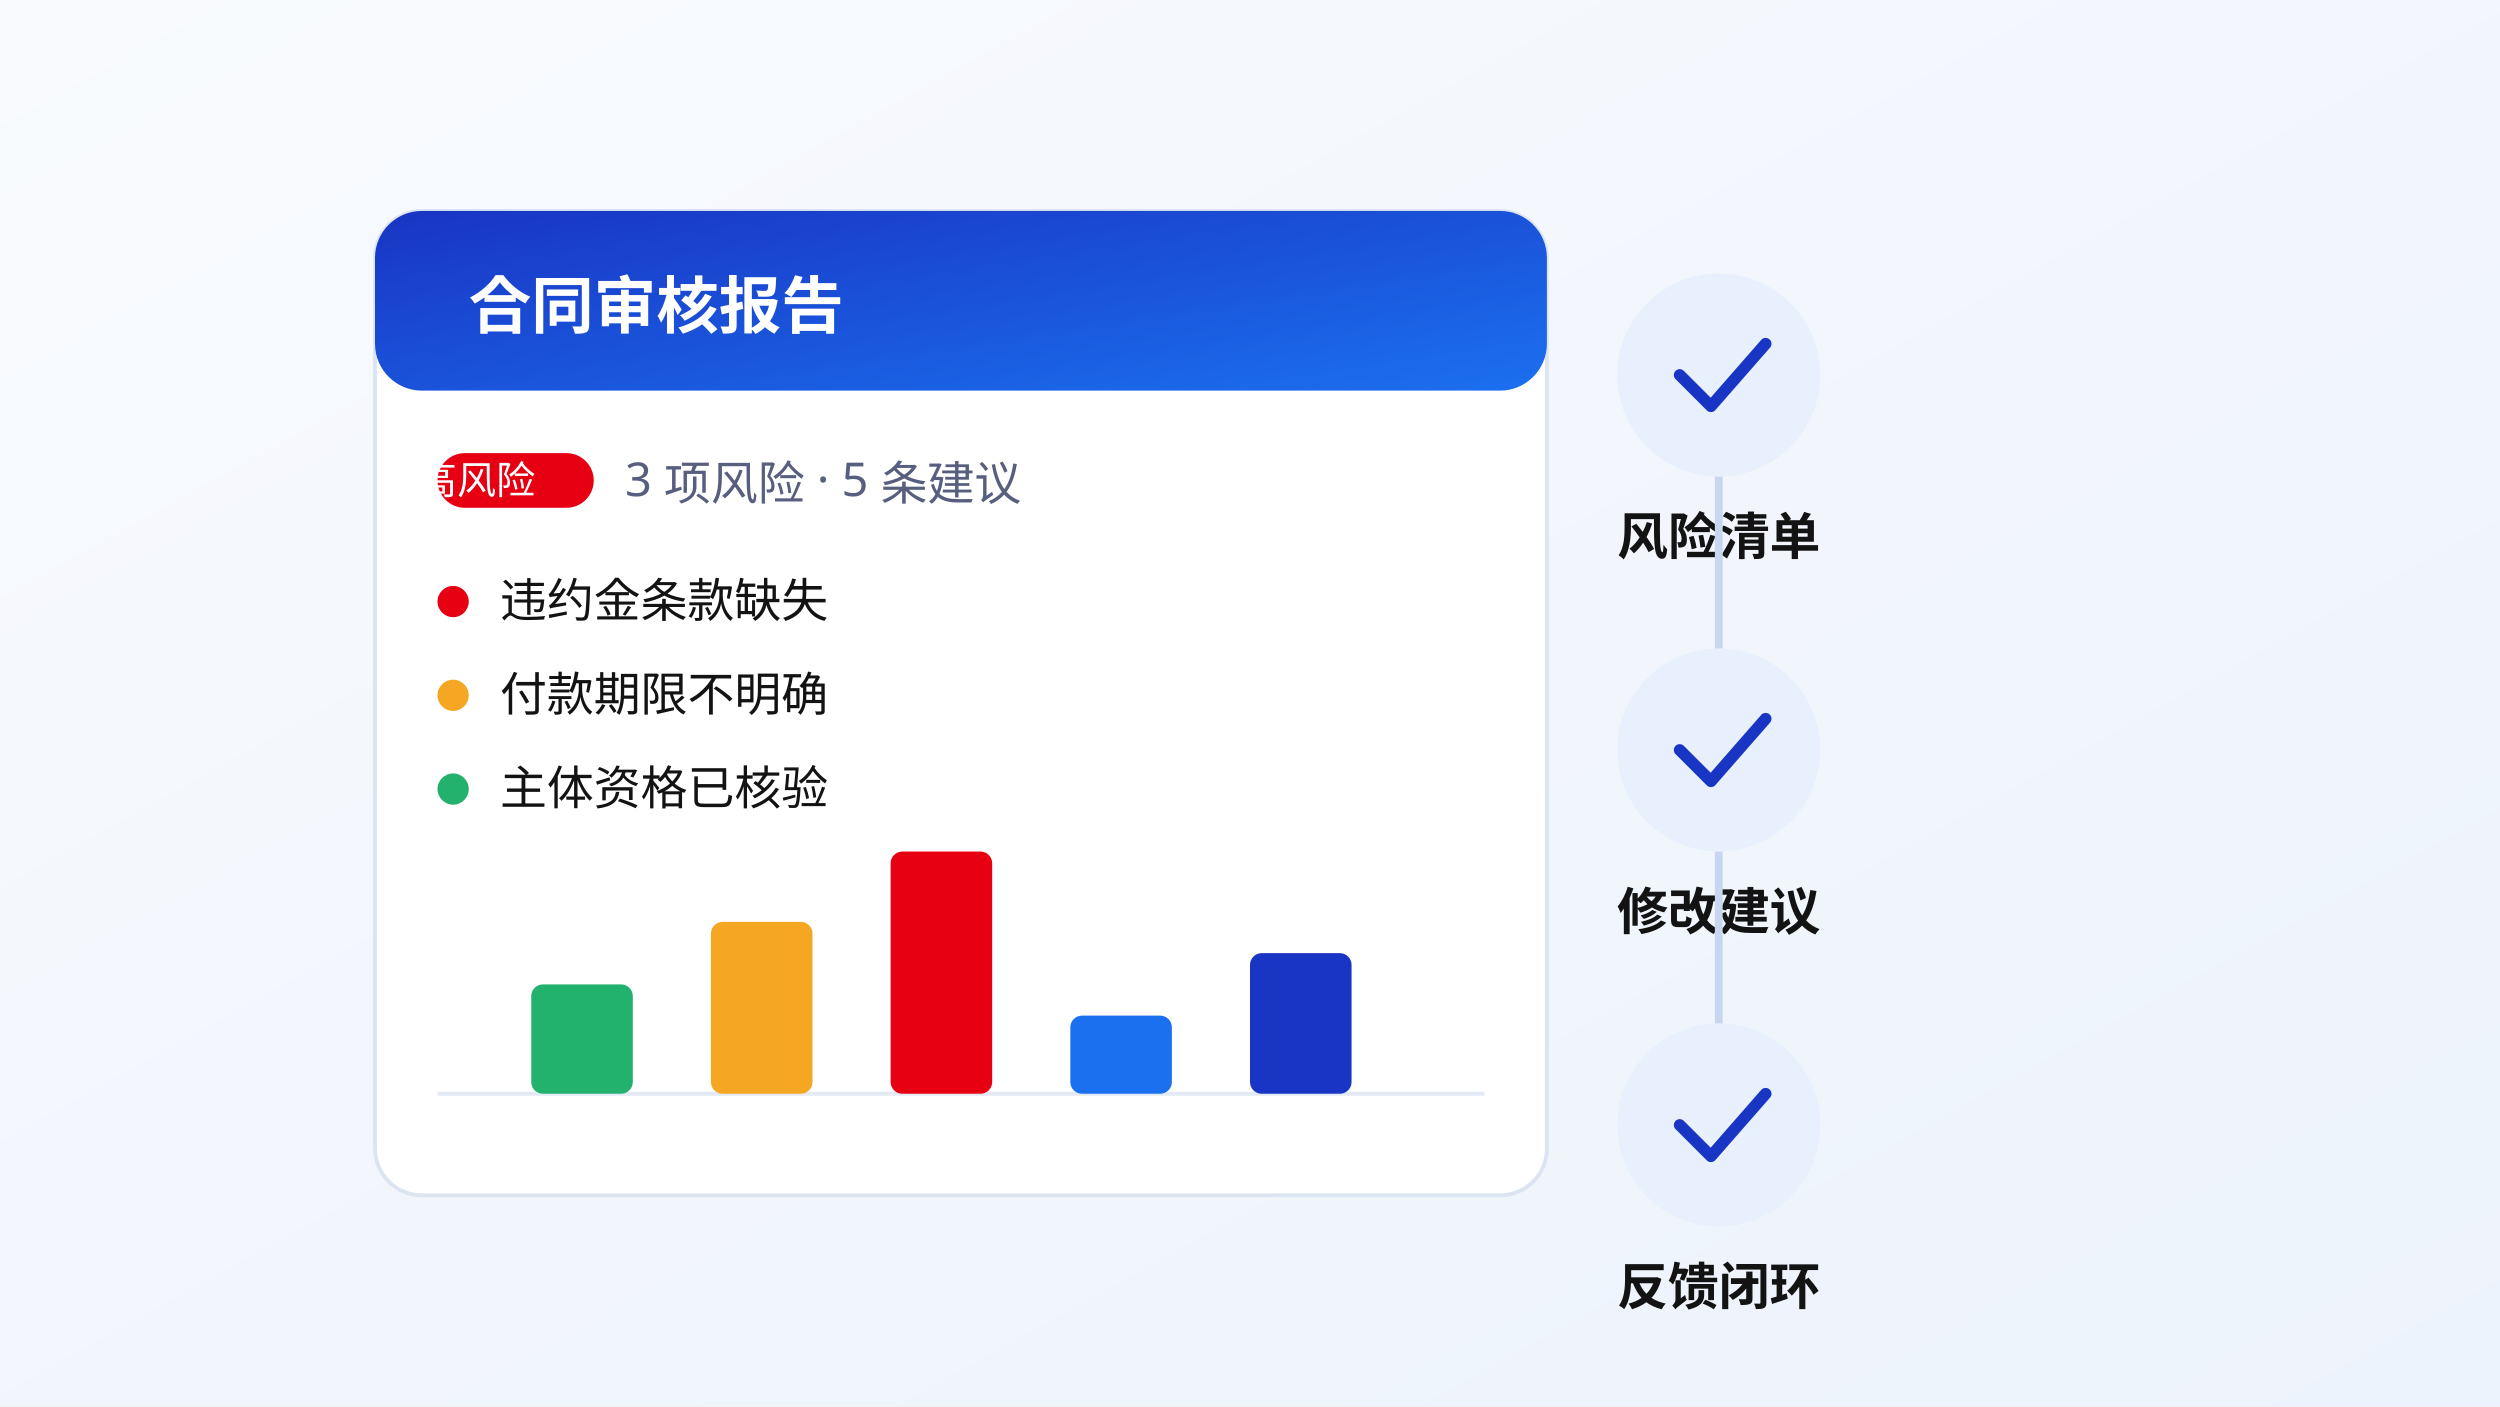
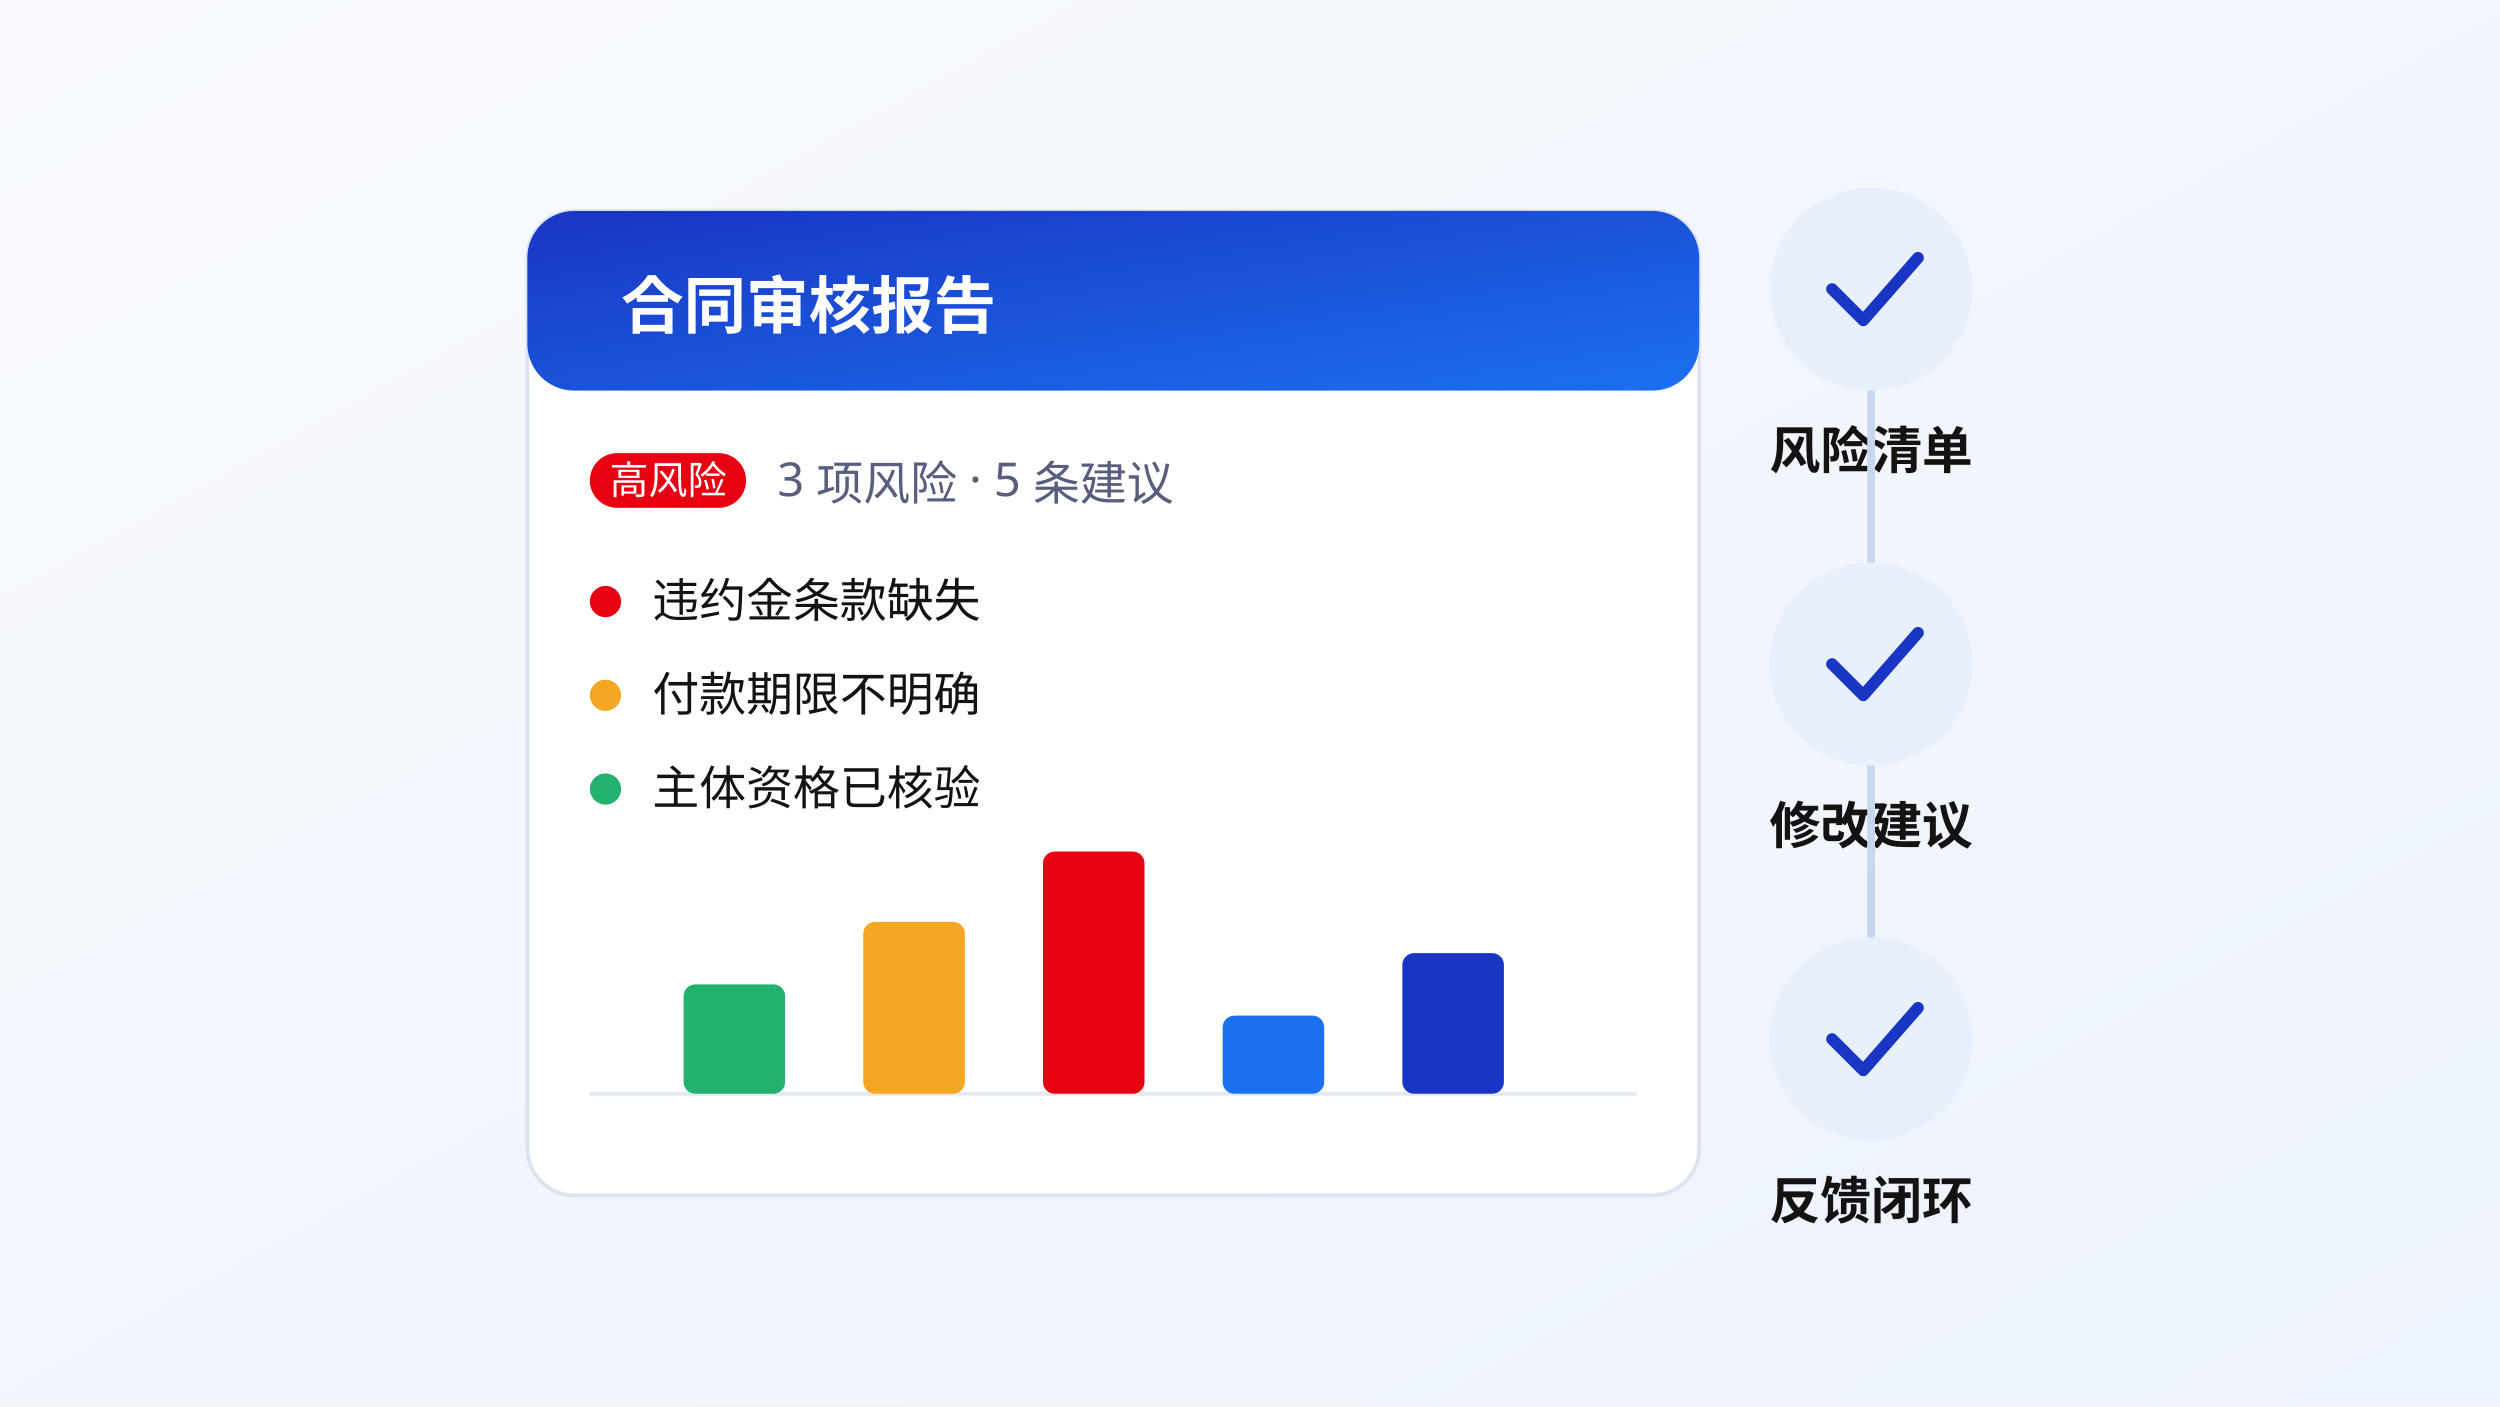
<svg xmlns="http://www.w3.org/2000/svg" viewBox="0 0 640 360" font-family="'PingFang SC','Microsoft YaHei',sans-serif">
  <defs>
    <linearGradient id="f4bg" x1="0" y1="0" x2="1" y2="1">
      <stop offset="0" stop-color="#F8FAFD" />
      <stop offset="1" stop-color="#EDF3FC" />
    </linearGradient>
    <linearGradient id="f4head" x1="0" y1="0" x2="1" y2="1">
      <stop offset="0" stop-color="#1935C3" />
      <stop offset="1" stop-color="#1B70F0" />
    </linearGradient>
  </defs>
  <rect width="640" height="360" fill="url(#f4bg)" />
-   <g transform="translate(96 54)">
+   <g transform="translate(135 54)">
    <rect x="0" y="0" width="300" height="252" rx="12" fill="#fff" stroke="#DCE4F2" />
    <rect x="0" y="0" width="300" height="46" rx="12" fill="url(#f4head)" />
    <text x="24" y="30" font-size="16" font-weight="700" fill="#fff">合同审核报告</text>
    <rect x="16" y="62" width="40" height="14" rx="7" fill="#E60012" />
-     <text x="26" y="72.5" font-size="10" fill="#fff" text-anchor="middle">高风险</text>
+     <text x="36" y="72.5" font-size="10" fill="#fff" text-anchor="middle">高风险</text>
    <text x="64" y="73" font-size="12" fill="#585E7D">3 项风险 · 5 条建议</text>
    <g font-size="12">
      <circle cx="20" cy="100" r="4" fill="#E60012" />
      <text x="32" y="104" fill="#131313">违约金条款缺失</text>
      <circle cx="20" cy="124" r="4" fill="#F5A623" />
      <text x="32" y="128" fill="#131313">付款期限不明确</text>
      <circle cx="20" cy="148" r="4" fill="#23B26D" />
      <text x="32" y="152" fill="#131313">主体资格已核验</text>
    </g>
    <g>
      <line x1="16" y1="226" x2="284" y2="226" stroke="#E3EAF5" />
      <rect x="40" y="198" width="26" height="28" rx="3" fill="#23B26D" />
      <rect x="86" y="182" width="26" height="44" rx="3" fill="#F5A623" />
      <rect x="132" y="164" width="26" height="62" rx="3" fill="#E60012" />
      <rect x="178" y="206" width="26" height="20" rx="3" fill="#1B70F0" />
      <rect x="224" y="190" width="26" height="36" rx="3" fill="#1935C3" />
    </g>
  </g>
-   <g transform="translate(440 96)">
+   <g transform="translate(479 74)">
    <g>
      <circle cx="0" cy="0" r="26" fill="#E8F0FE" />
      <path d="M-10 0 L-2 8 L12 -8" stroke="#1935C3" stroke-width="3" fill="none" stroke-linecap="round" stroke-linejoin="round" />
    </g>
    <text x="0" y="46" font-size="13" font-weight="600" fill="#131313" text-anchor="middle">风险清单</text>
    <g transform="translate(0 96)">
      <circle cx="0" cy="0" r="26" fill="#E8F0FE" />
      <path d="M-10 0 L-2 8 L12 -8" stroke="#1935C3" stroke-width="3" fill="none" stroke-linecap="round" stroke-linejoin="round" />
    </g>
    <text x="0" y="142" font-size="13" font-weight="600" fill="#131313" text-anchor="middle">修改建议</text>
    <g transform="translate(0 192)">
      <circle cx="0" cy="0" r="26" fill="#E8F0FE" />
      <path d="M-10 0 L-2 8 L12 -8" stroke="#1935C3" stroke-width="3" fill="none" stroke-linecap="round" stroke-linejoin="round" />
    </g>
    <text x="0" y="238" font-size="13" font-weight="600" fill="#131313" text-anchor="middle">反馈闭环</text>
    <line x1="0" y1="26" x2="0" y2="70" stroke="#C9D6F0" stroke-width="2" />
    <line x1="0" y1="122" x2="0" y2="166" stroke="#C9D6F0" stroke-width="2" />
  </g>
</svg>
